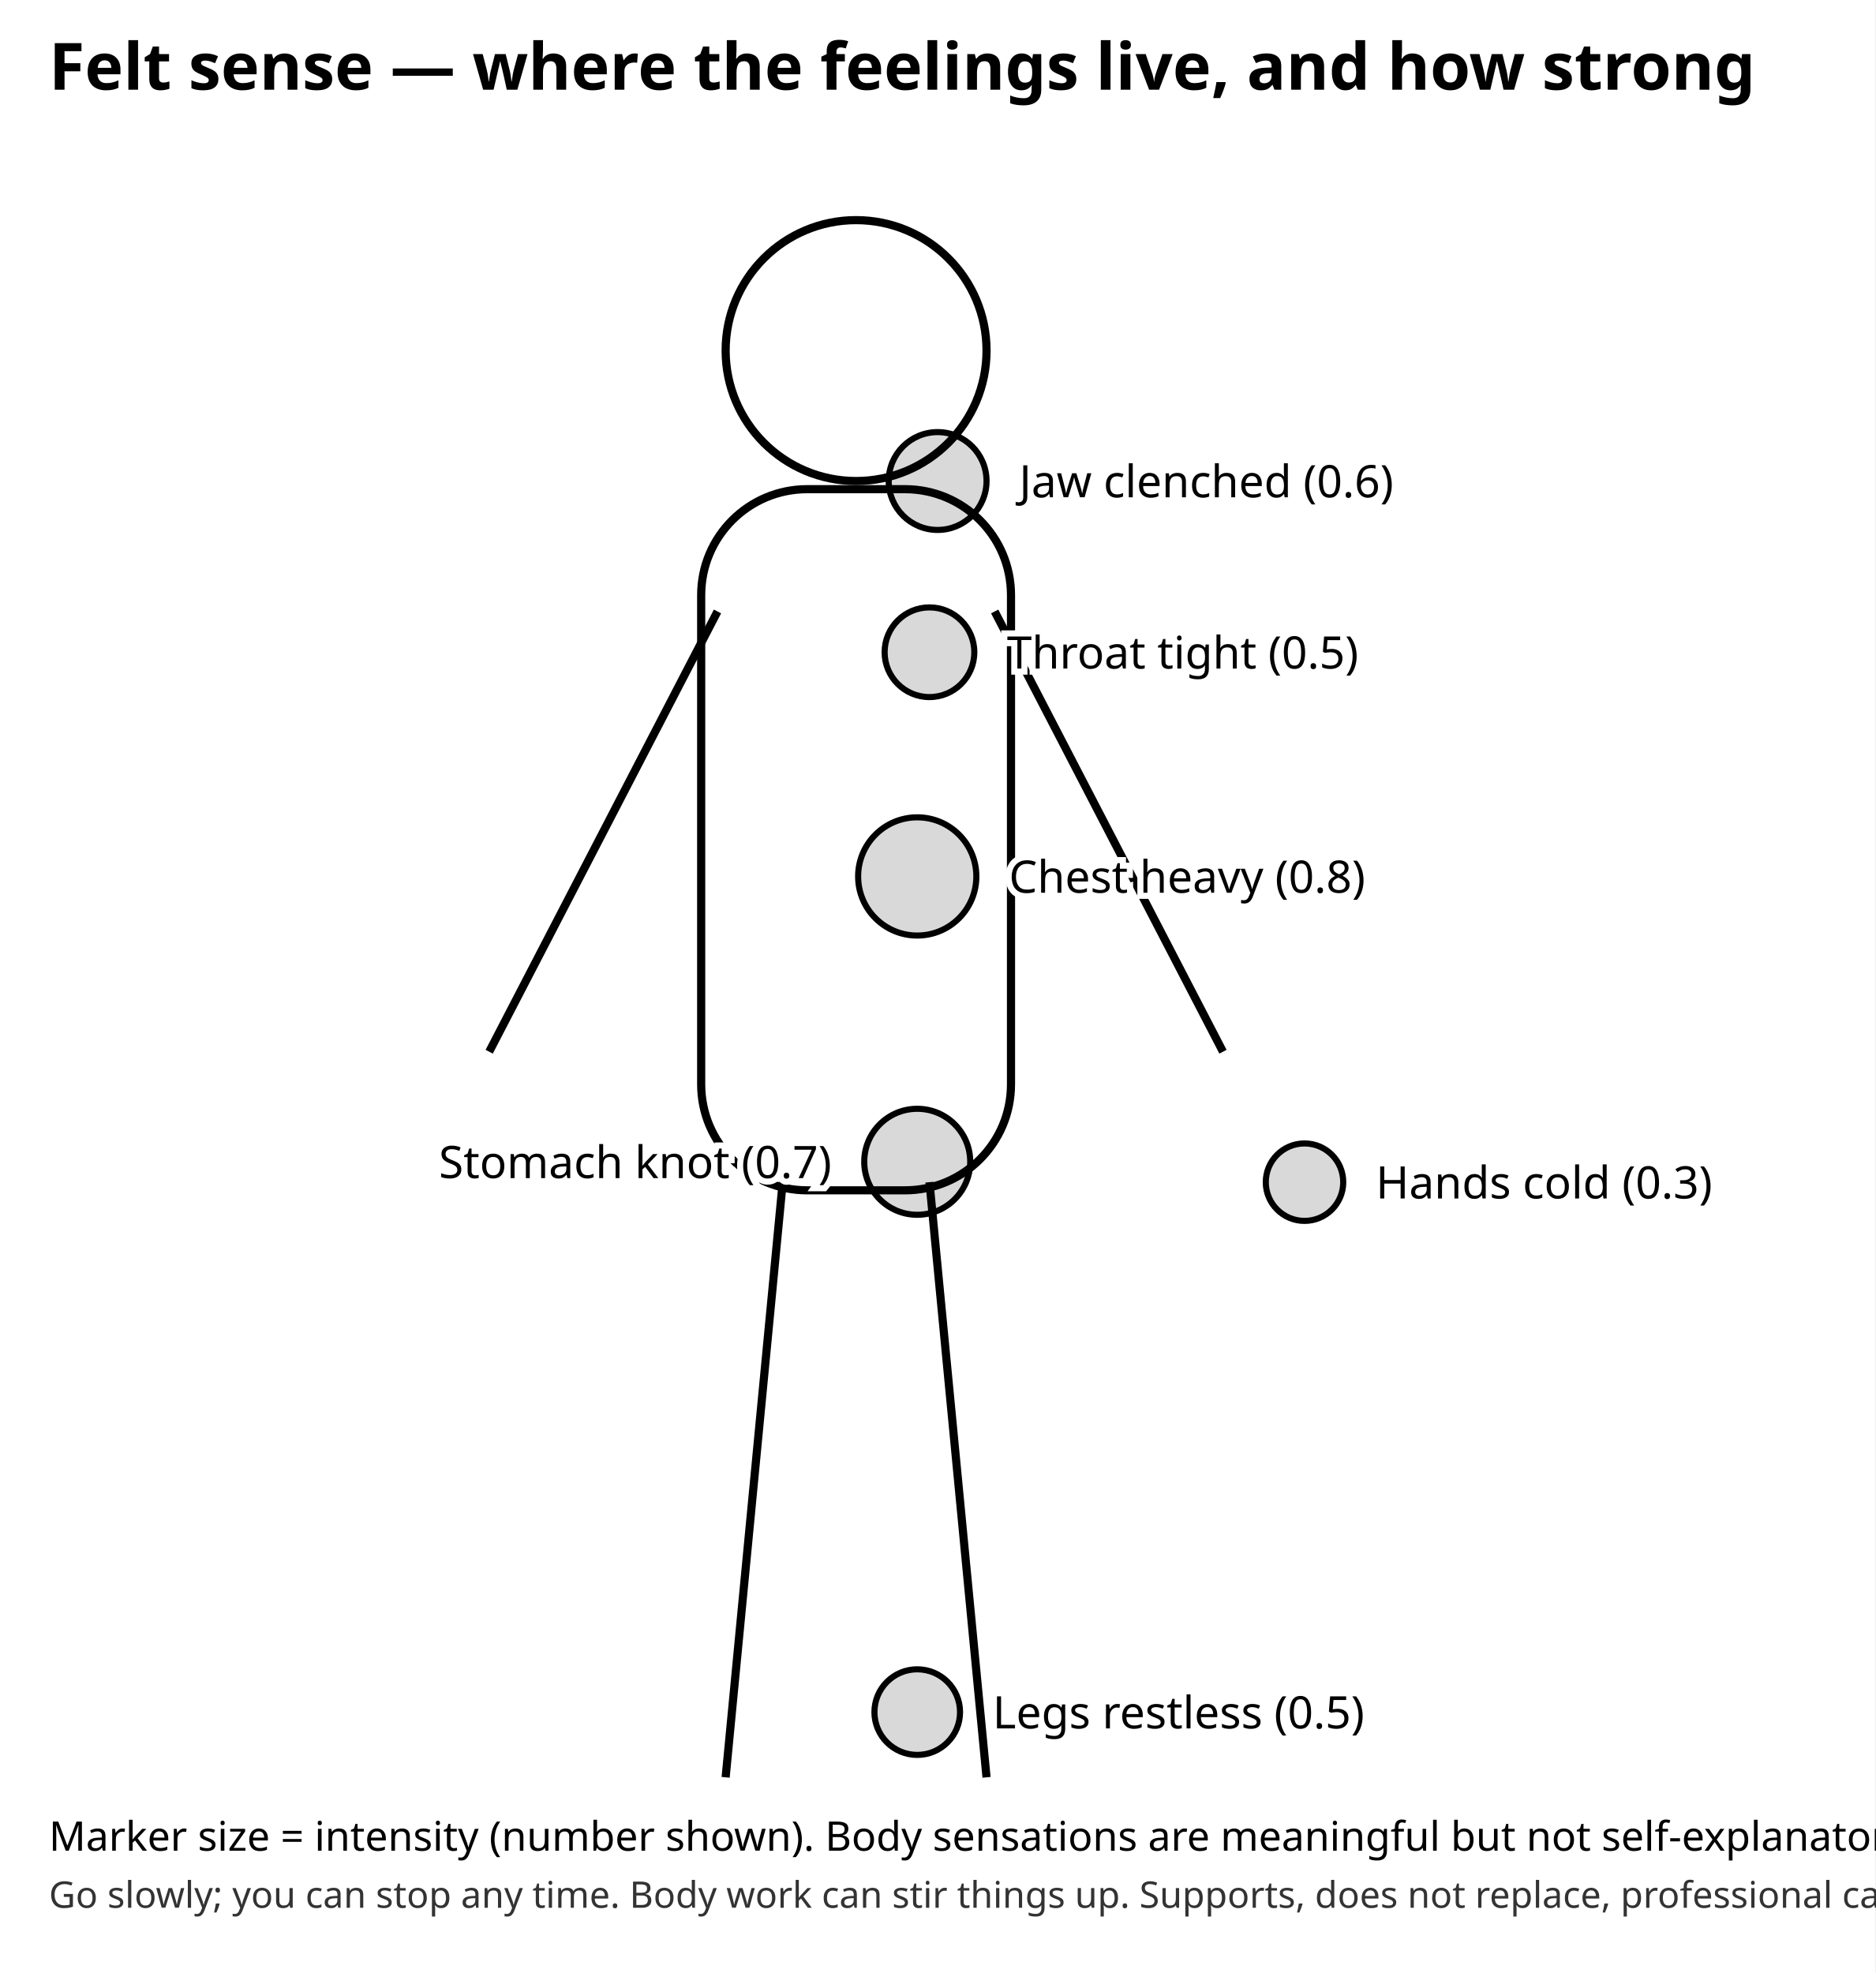
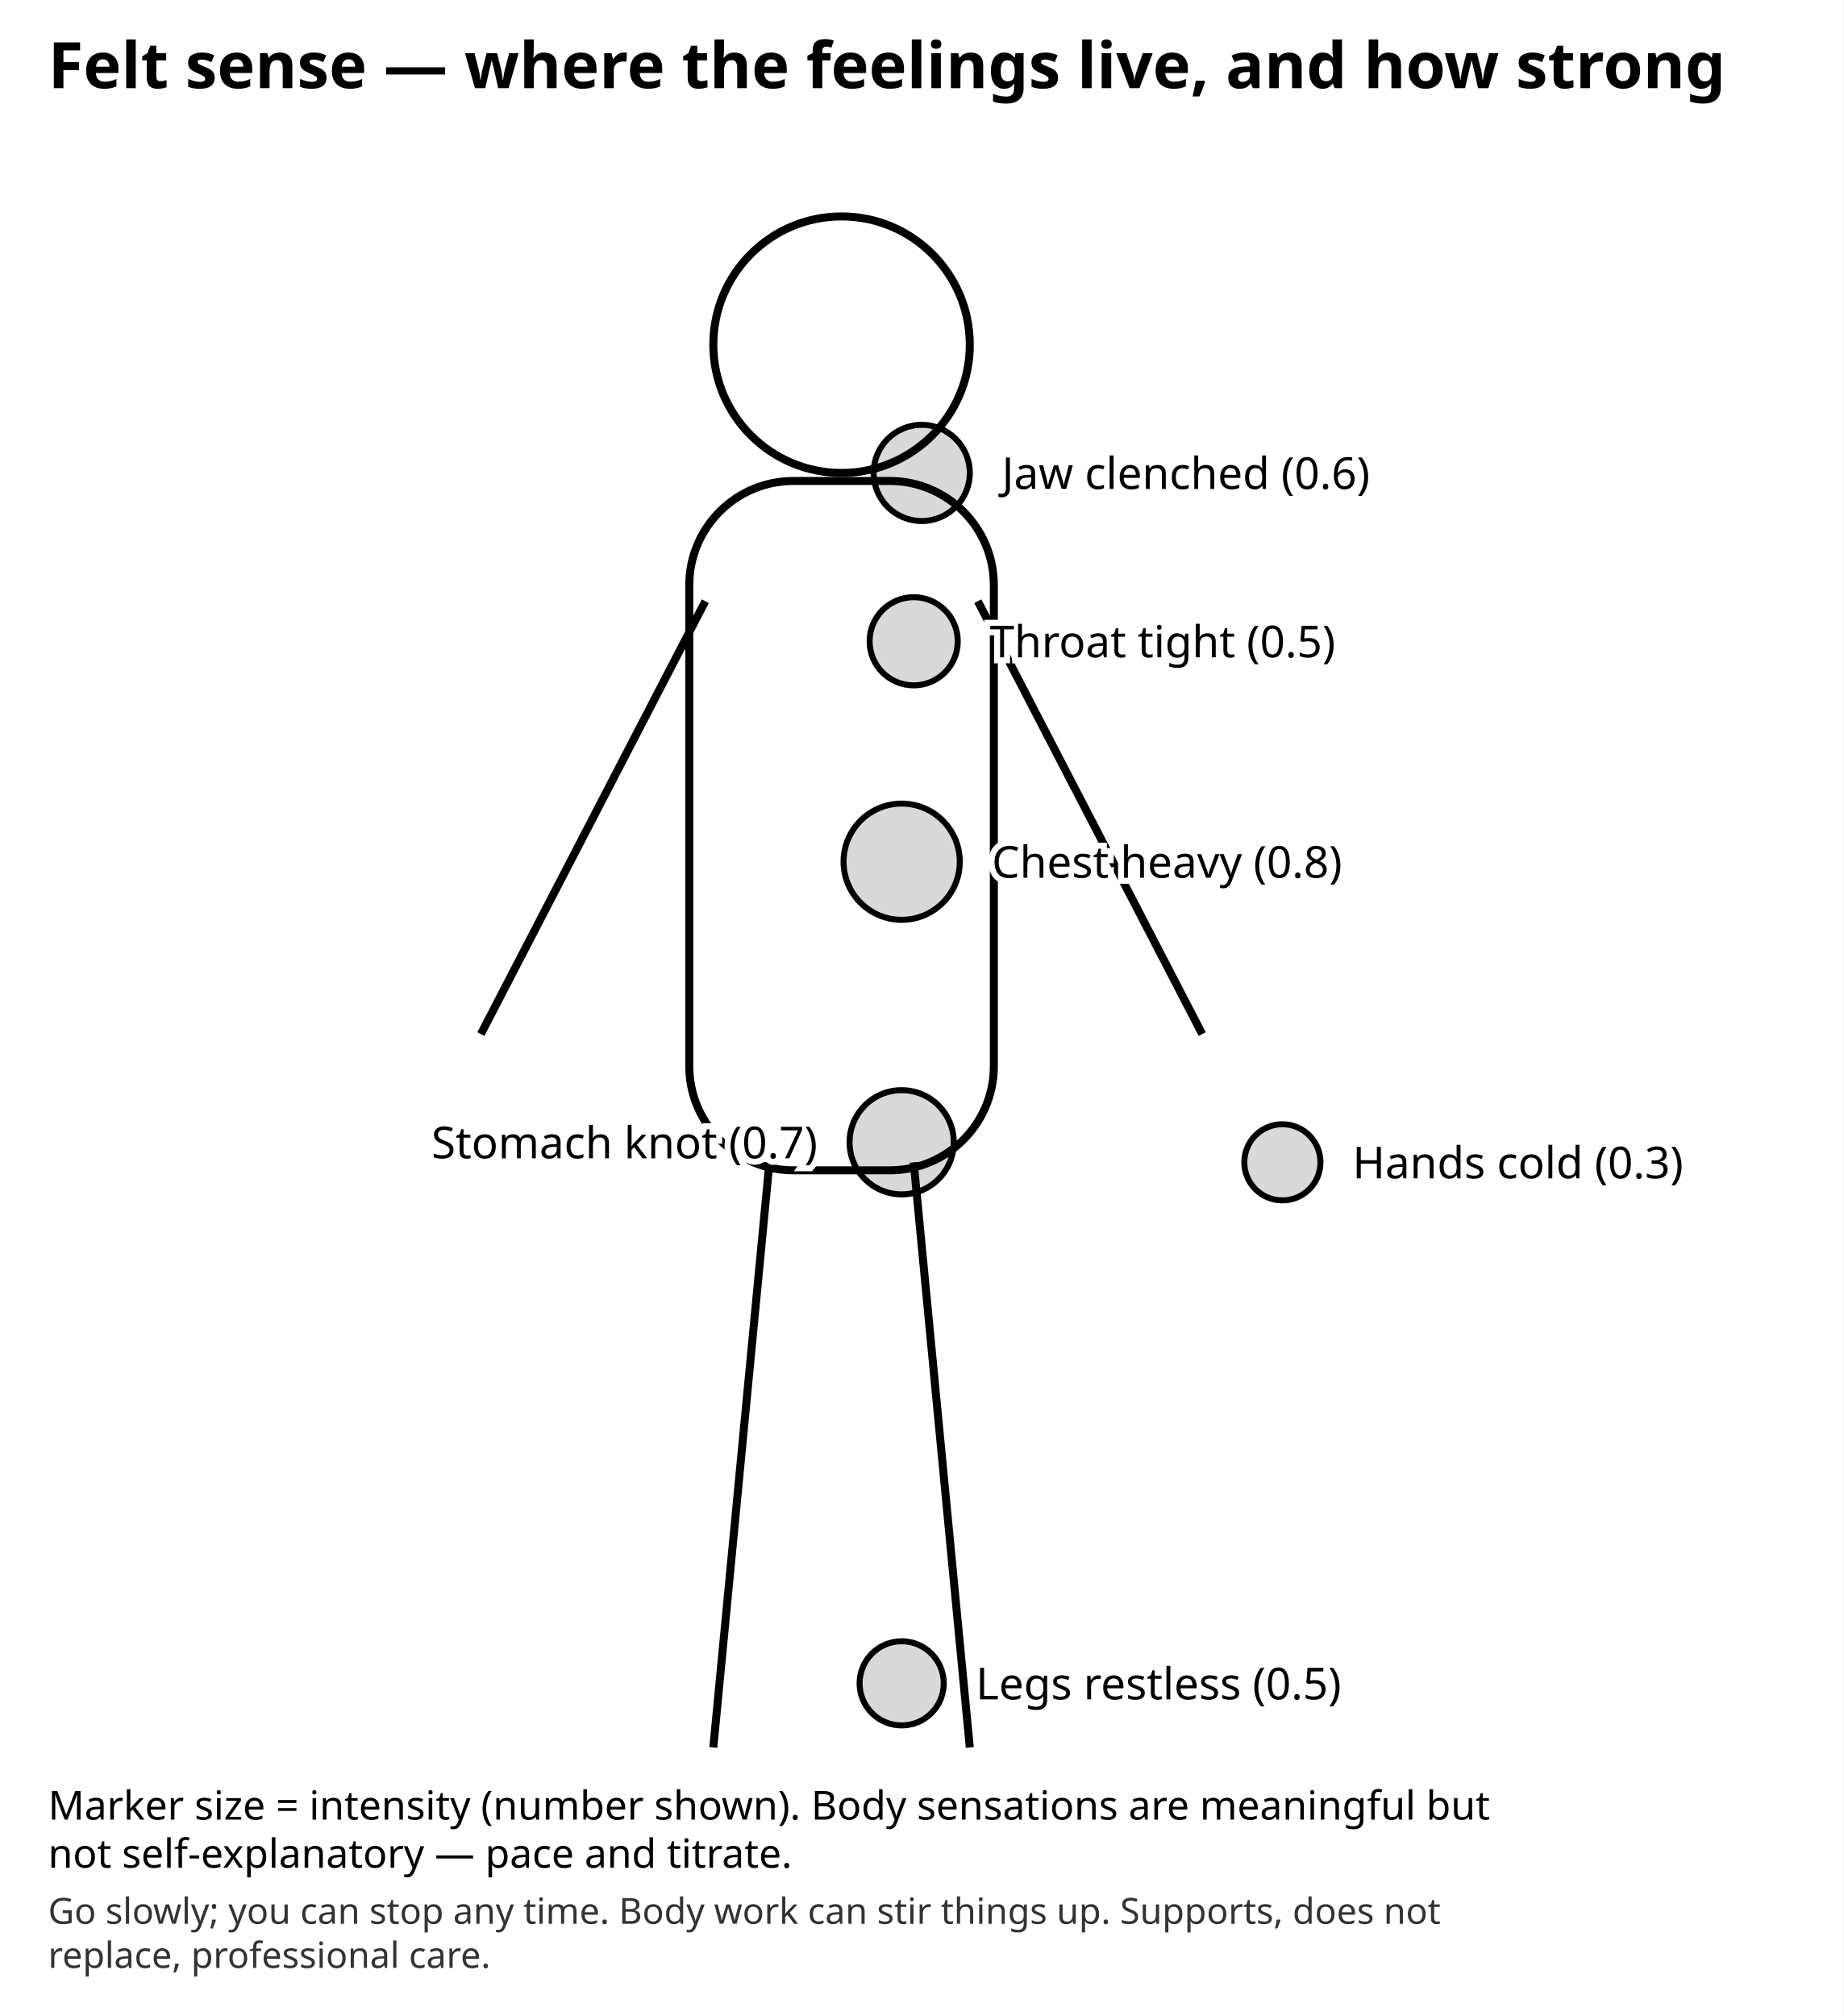
- <svg xmlns="http://www.w3.org/2000/svg" viewBox="0 0 460 484" role="img" aria-label="Body map: Felt sense — where the feelings live, and how strong. Sensations: Jaw clenched (intensity 0.6), Throat tight (intensity 0.5), Chest heavy (intensity 0.8), Stomach knot (intensity 0.7), Hands cold (intensity 0.3), Legs restless (intensity 0.5). Pace and titrate.">
-   <rect x="0" y="0" width="460" height="484" fill="#fff" />
-   <text x="12" y="22" font-family="sans-serif" font-size="16" font-weight="700">Felt sense — where the feelings live, and how strong</text>
+ <svg xmlns="http://www.w3.org/2000/svg" viewBox="0 0 460 503" role="img" aria-label="Body map: Felt sense — where the feelings live, and how strong. Sensations: Jaw clenched (intensity 0.6), Throat tight (intensity 0.5), Chest heavy (intensity 0.8), Stomach knot (intensity 0.7), Hands cold (intensity 0.3), Legs restless (intensity 0.5). Pace and titrate.">
+   <rect x="0" y="0" width="460" height="503" fill="#fff" />
+   <text x="12" y="22" font-family="sans-serif" font-size="16" font-weight="700" textLength="436" lengthAdjust="spacingAndGlyphs">Felt sense — where the feelings live, and how strong</text>
  <circle cx="210" cy="86" r="32" fill="#fff" stroke="#000" stroke-width="2" />
  <rect x="172" y="120" width="76" height="172" rx="26" ry="26" fill="#fff" stroke="#000" stroke-width="2" />
  <line x1="176" y1="150" x2="120" y2="258" stroke="#000" stroke-width="2" />
  <line x1="244" y1="150" x2="300" y2="258" stroke="#000" stroke-width="2" />
  <line x1="192" y1="290" x2="178" y2="436" stroke="#000" stroke-width="2" />
  <line x1="228" y1="290" x2="242" y2="436" stroke="#000" stroke-width="2" />
  <circle data-el="node:jaw" cx="230" cy="118" r="12" fill="#000" fill-opacity="0.15" stroke="#000" stroke-width="1.5" />
  <text x="250" y="122" font-family="sans-serif" font-size="11" text-anchor="start" stroke="#fff" stroke-width="3" paint-order="stroke" data-el="nodelabel:jaw">Jaw clenched (0.6)</text>
  <circle data-el="node:throat" cx="228" cy="160" r="11" fill="#000" fill-opacity="0.15" stroke="#000" stroke-width="1.5" />
  <text x="247" y="164" font-family="sans-serif" font-size="11" text-anchor="start" stroke="#fff" stroke-width="3" paint-order="stroke" data-el="nodelabel:throat">Throat tight (0.5)</text>
  <circle data-el="node:chest" cx="225" cy="215" r="14.5" fill="#000" fill-opacity="0.15" stroke="#000" stroke-width="1.5" />
  <text x="247.5" y="219" font-family="sans-serif" font-size="11" text-anchor="start" stroke="#fff" stroke-width="3" paint-order="stroke" data-el="nodelabel:chest">Chest heavy (0.8)</text>
  <circle data-el="node:stomach" cx="225" cy="285" r="13" fill="#000" fill-opacity="0.15" stroke="#000" stroke-width="1.5" />
  <text x="204" y="289" font-family="sans-serif" font-size="11" text-anchor="end" stroke="#fff" stroke-width="3" paint-order="stroke" data-el="nodelabel:stomach">Stomach knot (0.7)</text>
  <circle data-el="node:hands" cx="320" cy="290" r="9.5" fill="#000" fill-opacity="0.15" stroke="#000" stroke-width="1.5" />
  <text x="337.5" y="294" font-family="sans-serif" font-size="11" text-anchor="start" stroke="#fff" stroke-width="3" paint-order="stroke" data-el="nodelabel:hands">Hands cold (0.3)</text>
  <circle data-el="node:legs" cx="225" cy="420" r="10.5" fill="#000" fill-opacity="0.15" stroke="#000" stroke-width="1.5" />
  <text x="243.5" y="424" font-family="sans-serif" font-size="11" text-anchor="start" stroke="#fff" stroke-width="3" paint-order="stroke" data-el="nodelabel:legs">Legs restless (0.5)</text>
-   <text x="12" y="454" font-family="sans-serif" font-size="10">Marker size = intensity (number shown). Body sensations are meaningful but not self-explanatory — pace and titrate.</text>
-   <text x="12" y="468" font-family="sans-serif" font-size="9" fill="#333">Go slowly; you can stop any time. Body work can stir things up. Supports, does not replace, professional care.</text>
+   <text x="12" y="454" font-family="sans-serif" font-size="10">Marker size = intensity (number shown). Body sensations are meaningful but</text>
+   <text x="12" y="466" font-family="sans-serif" font-size="10">not self-explanatory — pace and titrate.</text>
+   <text x="12" y="480" font-family="sans-serif" font-size="9" fill="#333">Go slowly; you can stop any time. Body work can stir things up. Supports, does not</text>
+   <text x="12" y="491" font-family="sans-serif" font-size="9" fill="#333">replace, professional care.</text>
</svg>
